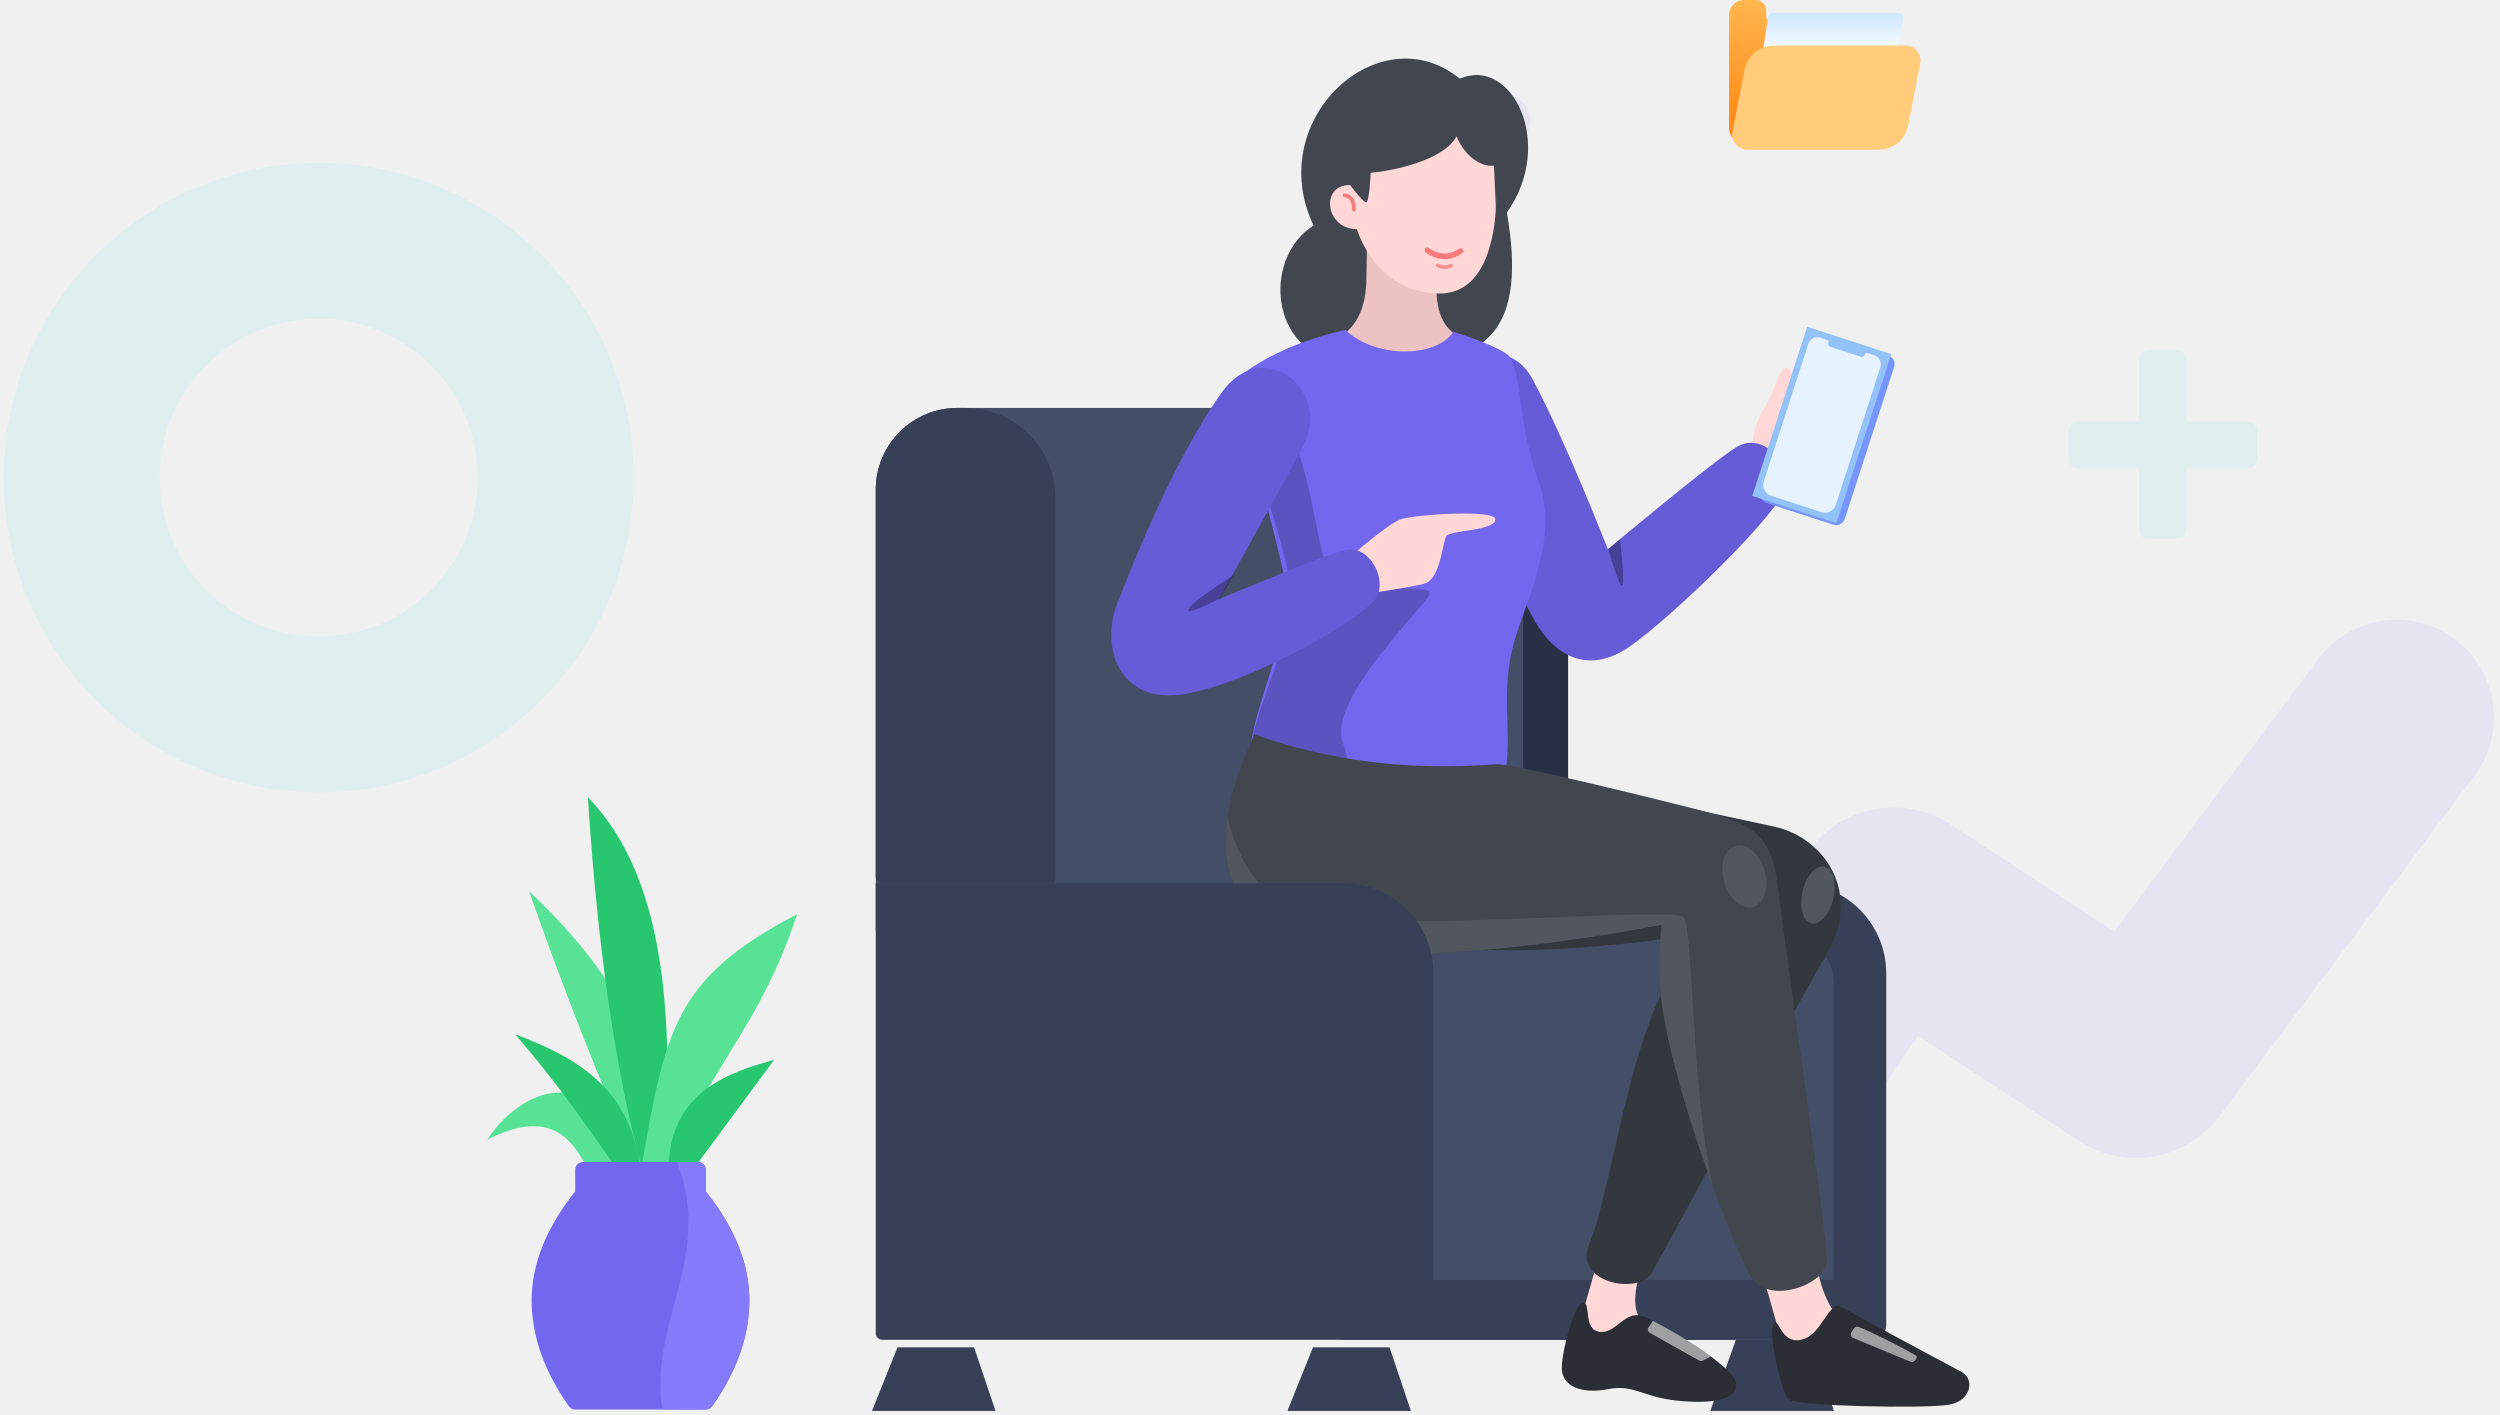
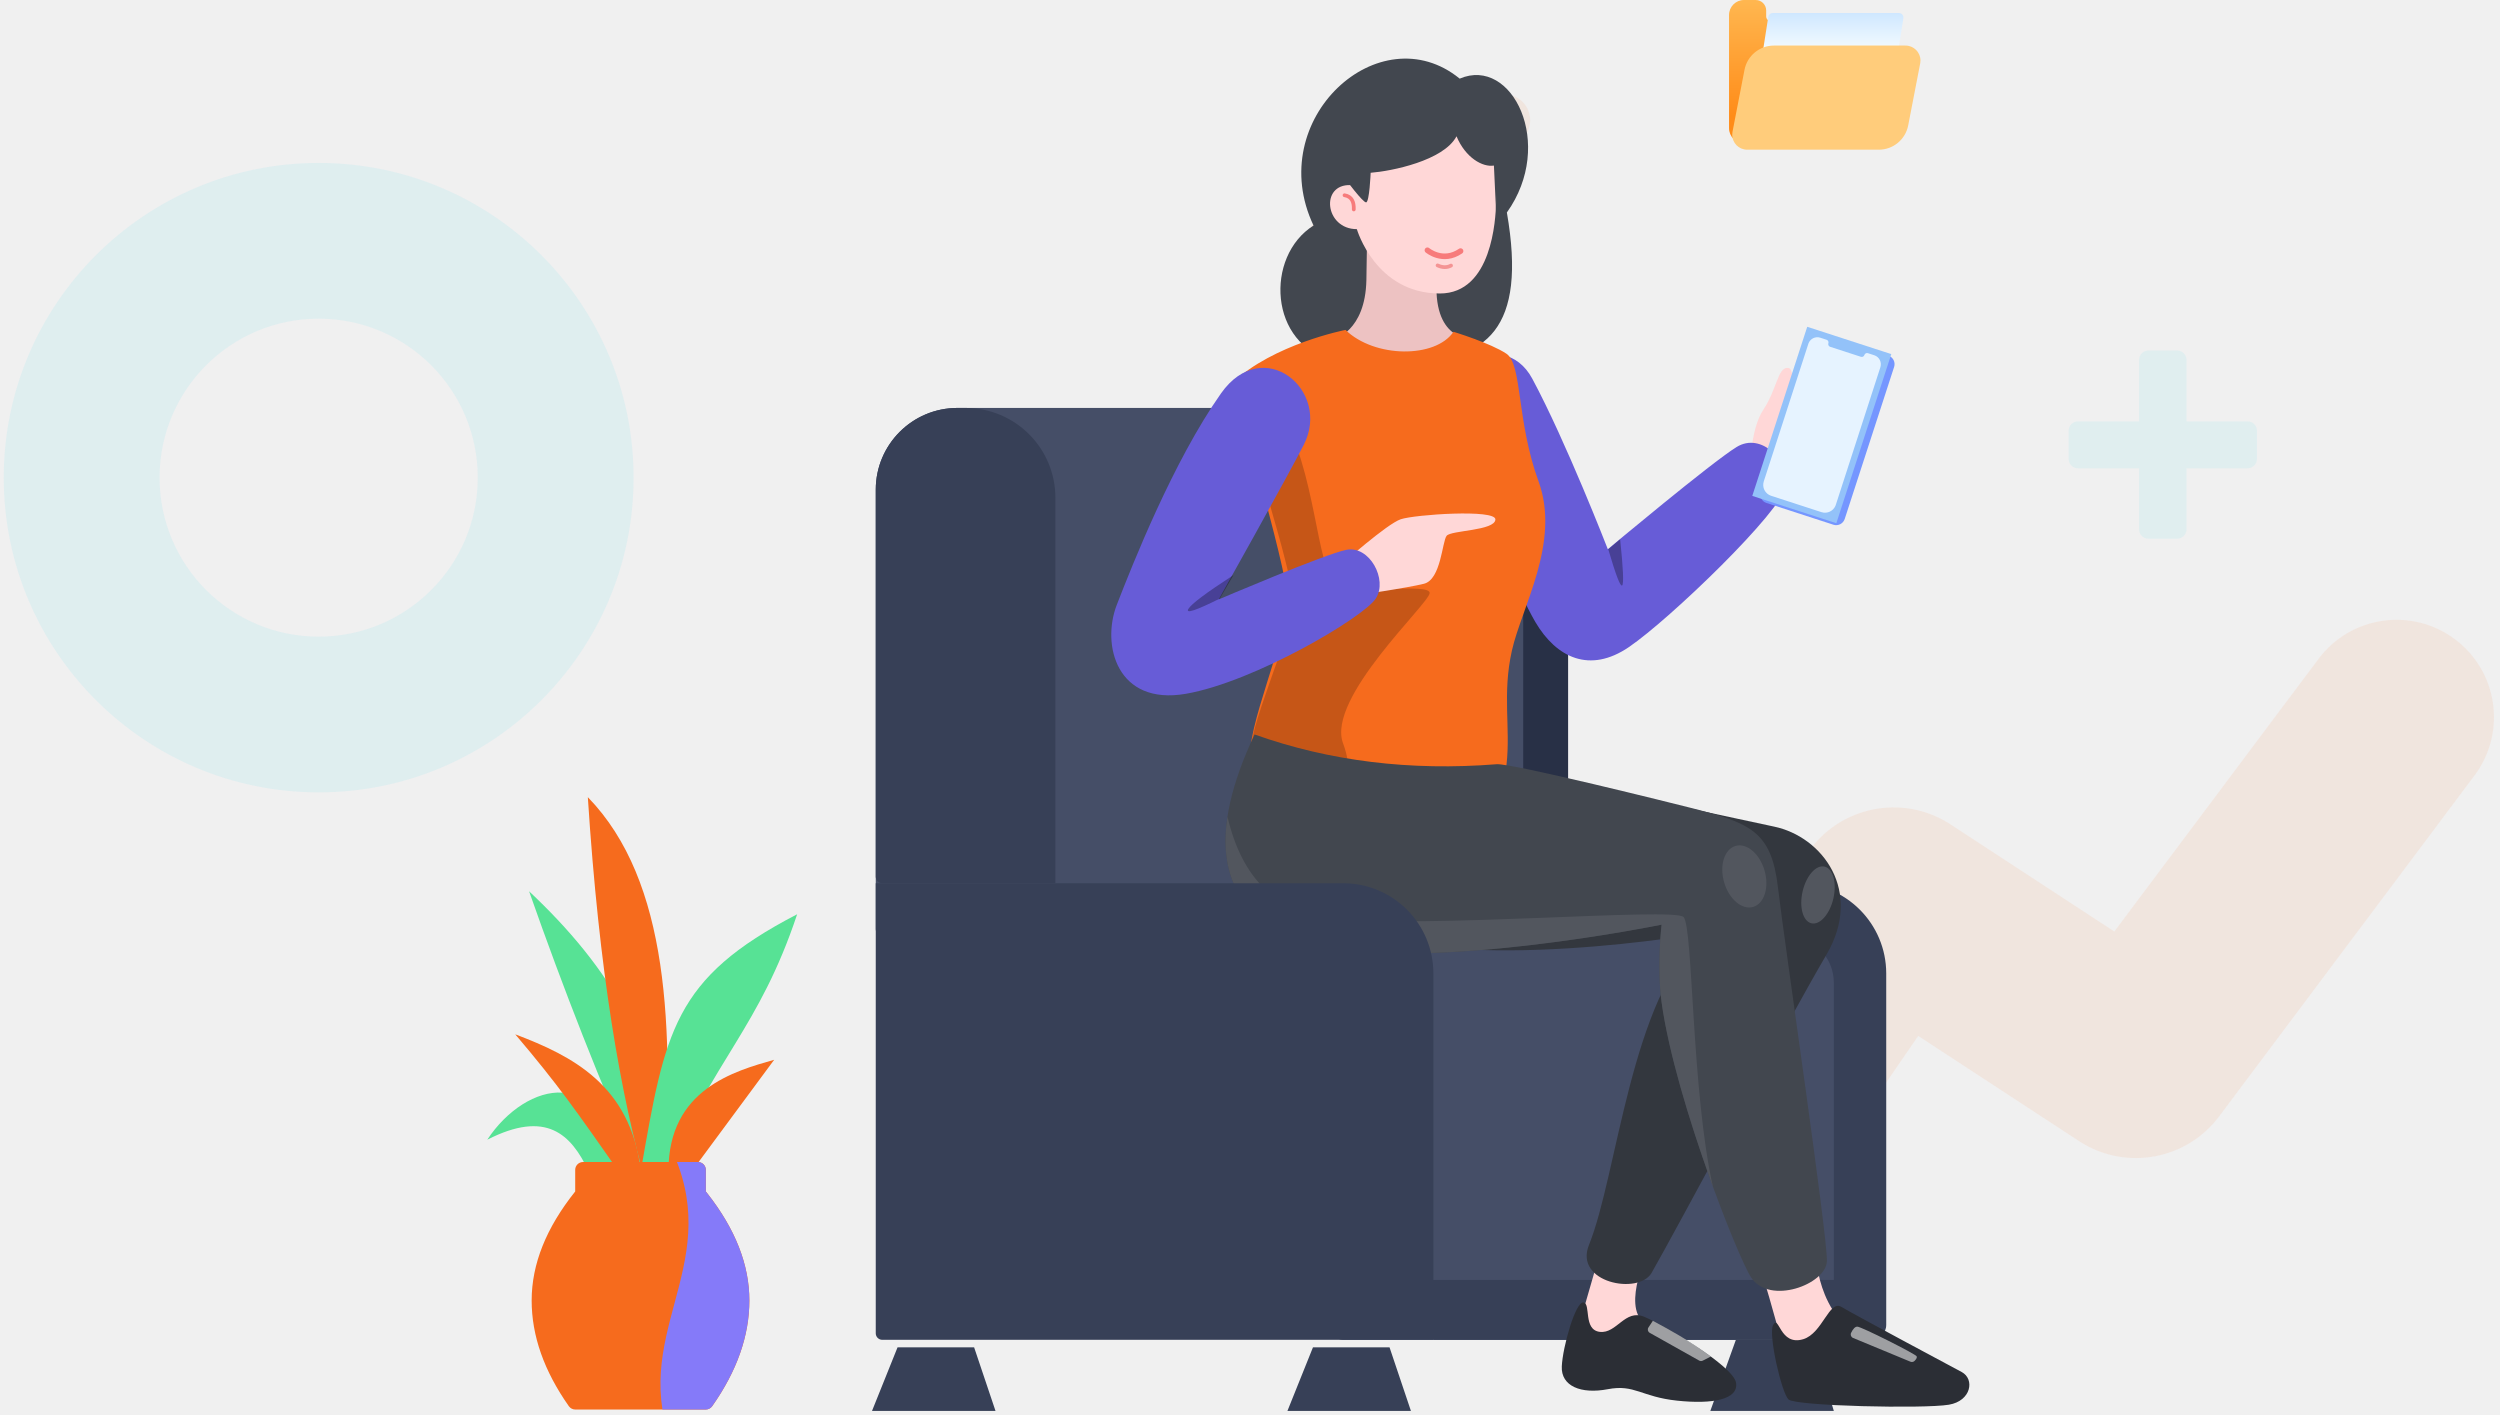
<svg xmlns="http://www.w3.org/2000/svg" xmlns:xlink="http://www.w3.org/1999/xlink" width="668px" height="378px" viewBox="0 0 668 378" version="1.1">
  <defs>
    <linearGradient x1="50%" y1="81.177%" x2="50%" y2="-34.513%" id="linearGradient-1">
      <stop stop-color="#FF8C19" offset="0%" />
      <stop stop-color="#FFC967" offset="100%" />
    </linearGradient>
    <linearGradient x1="62.11%" y1="31.381%" x2="62.11%" y2="-27.478%" id="linearGradient-2">
      <stop stop-color="#F8FDFF" offset="0%" />
      <stop stop-color="#AAD4FF" offset="100%" />
    </linearGradient>
    <path d="M13.75,0.112 L44.423,0.112 C45.591,0.112 46.538,1.052 46.538,2.212 L46.538,7.986 C54.295,17.698 58.173,27.409 58.173,37.121 C58.173,46.533 54.861,55.946 48.238,65.358 C47.842,65.92 47.194,66.255 46.503,66.255 L11.67,66.255 C10.979,66.255 10.331,65.92 9.935,65.358 C3.312,55.946 0,46.533 0,37.121 C0,27.593 3.733,18.064 11.2,8.536 L11.635,7.986 L11.635,2.212 C11.635,1.052 12.582,0.112 13.75,0.112 Z" id="path-3" />
  </defs>
  <g id="📝-Pages-New" stroke="none" stroke-width="1" fill="none" fill-rule="evenodd">
    <g id="Two-Step-Verification" transform="translate(-143, -351)">
      <g id="two-step-illustration" transform="translate(143.5, 351)">
        <g id="Group-59" transform="translate(0.5, 25)">
-           <path d="M618.526,151.035 C627.14,139.537 643.451,137.194 654.957,145.802 C666.349,154.325 668.76,170.385 660.449,181.863 L660.194,182.209 L591.941,273.315 C583.247,284.919 567.102,287.862 554.884,280.139 L554.515,279.902 L511.548,251.798 L468.226,314.852 C460.171,326.575 444.212,329.64 432.396,321.812 L432.04,321.571 C420.309,313.522 417.241,297.573 425.075,285.765 L425.316,285.409 L482.086,202.783 C490.543,190.474 507.208,187.082 519.794,195.029 L520.174,195.273 L563.94,223.899 L618.526,151.035 Z" id="Path" fill="#7367F0" fill-rule="nonzero" opacity="0.085" />
-           <path d="M395.115,3.192 C397.299,0.019 401.65,-0.788 404.833,1.39 C407.973,3.539 408.803,7.791 406.725,10.952 L406.64,11.078 L389.631,35.786 C387.137,39.268 382.312,40.107 378.788,37.698 L378.663,37.611 L368.894,30.657 L358.306,47.429 C356.277,50.643 352.047,51.638 348.796,49.693 L348.668,49.614 C345.444,47.591 344.446,43.374 346.398,40.133 L346.476,40.005 L360.517,17.764 C362.83,14.1 367.685,12.999 371.36,15.305 L371.552,15.429 L371.741,15.559 L381.715,22.66 L395.115,3.192 Z" id="Path" fill="#7367F0" fill-rule="nonzero" opacity="0.085" />
+           <path d="M618.526,151.035 C627.14,139.537 643.451,137.194 654.957,145.802 C666.349,154.325 668.76,170.385 660.449,181.863 L660.194,182.209 L591.941,273.315 C583.247,284.919 567.102,287.862 554.884,280.139 L554.515,279.902 L511.548,251.798 L468.226,314.852 C460.171,326.575 444.212,329.64 432.396,321.812 L432.04,321.571 C420.309,313.522 417.241,297.573 425.075,285.765 L425.316,285.409 L482.086,202.783 C490.543,190.474 507.208,187.082 519.794,195.029 L520.174,195.273 L563.94,223.899 L618.526,151.035 Z" id="Path" fill="#F66B1D" fill-rule="nonzero" opacity="0.085" />
+           <path d="M395.115,3.192 C397.299,0.019 401.65,-0.788 404.833,1.39 C407.973,3.539 408.803,7.791 406.725,10.952 L406.64,11.078 L389.631,35.786 C387.137,39.268 382.312,40.107 378.788,37.698 L378.663,37.611 L368.894,30.657 L358.306,47.429 C356.277,50.643 352.047,51.638 348.796,49.693 L348.668,49.614 C345.444,47.591 344.446,43.374 346.398,40.133 L346.476,40.005 L360.517,17.764 C362.83,14.1 367.685,12.999 371.36,15.305 L371.552,15.429 L371.741,15.559 L381.715,22.66 L395.115,3.192 Z" id="Path" fill="#F66B1D" fill-rule="nonzero" opacity="0.085" />
          <path d="M583.235,116.441 L583.235,100.132 L583.235,100.132 L599.557,100.132 C600.937,100.132 602.057,99.012 602.057,97.632 L602.057,90.089 C602.057,88.708 600.937,87.589 599.557,87.589 L583.235,87.589 L583.235,87.589 L583.235,71.158 C583.235,69.778 582.116,68.658 580.735,68.658 L573.062,68.658 C571.682,68.658 570.562,69.778 570.562,71.158 L570.562,87.589 L570.562,87.589 L554.241,87.589 C552.86,87.589 551.741,88.708 551.741,90.089 L551.741,97.632 C551.741,99.012 552.86,100.132 554.241,100.132 L570.562,100.132 L570.562,100.132 L570.562,116.441 C570.562,117.821 571.682,118.941 573.062,118.941 L580.735,118.941 C582.116,118.941 583.235,117.821 583.235,116.441 Z" id="+" fill="#00CFE8" opacity="0.07" />
          <path d="M84.148,18.537 C130.622,18.537 168.297,56.187 168.297,102.63 C168.297,149.073 130.622,186.723 84.148,186.723 C37.674,186.723 -0.001,149.073 -0.001,102.63 C-0.001,56.187 37.674,18.537 84.148,18.537 Z M84.148,60.15 C60.671,60.15 41.64,79.169 41.64,102.63 C41.64,126.091 60.671,145.11 84.148,145.11 C107.625,145.11 126.657,126.091 126.657,102.63 C126.657,79.169 107.625,60.15 84.148,60.15 Z" id="Oval" fill="#00CFE8" opacity="0.074" />
        </g>
        <g id="Illustration" transform="translate(328, 189) scale(-1, 1) translate(-328, -189) translate(129.5, 0)">
          <path d="M47.111,236 L172,236 L172,236 L172,354 C172,356.209 170.209,358 168,358 L27,358 C24.791,358 23,356.209 23,354 L23,260.111 C23,246.795 33.795,236 47.111,236 Z" id="Rectangle" fill="#374057" />
          <polygon id="Rectangle" fill="#374057" points="37 334 144 334 144 358 37 358" />
          <polygon id="Path" fill="#374057" points="176.173 360 183 377 150 377 155.719 360" />
          <polygon id="Path" fill="#374057" points="63.173 358 70 377 37 377 42.719 358" />
          <polygon id="Path" fill="#374057" points="287.173 360 294 377 261 377 266.719 360" />
          <path d="M131.578,109.894 L172,109 L172,109 L172,248 L108,248 L108,134 C108,120.891 118.473,110.184 131.578,109.894 Z" id="Rectangle" fill="#283046" />
          <path d="M144.111,109 L271.16,109 C283.222,109 293,118.778 293,130.84 L293,248.253 C293,249.218 292.218,250 291.253,250 L120,250 L120,250 L120,133.111 C120,119.795 130.795,109 144.111,109 Z" id="Rectangle" fill="#454E67" />
          <path d="M269,109 L271.16,109 C283.222,109 293,118.778 293,130.84 L293,234.253 C293,235.218 292.218,236 291.253,236 L245,236 L245,236 L245,133 C245,119.745 255.745,109 269,109 Z" id="Rectangle" fill="#374057" />
          <path d="M49.6,250 L165,250 L165,250 L165,342 L37,342 L37,262.6 C37,255.641 42.641,250 49.6,250 Z" id="Rectangle" fill="#454E67" />
          <g id="Wom1.4" transform="translate(115.5, 196) scale(-1, 1) translate(-115.5, -196) translate(0, 15)">
            <g id="Head" transform="translate(46.12518, 0.659181)">
              <path d="M14.105,80.612 C-3.091,76.584 -4.223,52.84 8.85,44.604 C-4.632,16.172 26.547,-12.057 47.904,5.352 C61.905,-0.677 73.54,22.849 60.512,41.121 C65.975,72.494 54.857,80.604 34.816,80.949 L14.105,80.612 Z" id="Path" fill="#42474F" />
              <path d="M14.319,74.942 C14.319,74.942 22.684,72.966 22.974,59.178 C23.265,45.39 23.061,40.683 23.061,40.683 L41.486,40.349 C41.486,40.349 41.687,55.715 41.69,61.274 C41.698,76.202 52.038,74.942 52.038,74.942 C52.038,74.942 49.889,87.046 33.193,87.991 C20.157,88.729 14.319,74.942 14.319,74.942 Z" id="Path" fill="#EDC2C2" />
              <path d="M18.766,33.798 C10.546,33.478 11.887,45.583 20.425,45.566 C20.425,45.566 25.385,62.762 42.603,62.762 C56.587,62.762 57.496,42.72 57.623,38.722 C57.76,34.459 57.777,20.454 57.777,20.454 L18.446,20.436 L18.766,33.798 Z" id="Path" fill="#FFD7D7" />
              <path d="M39.589,49.839 C39.589,49.839 42.41,54.429 47.938,52.785" id="Path" stroke="#F77B7B" stroke-width="1.5" stroke-linecap="round" transform="translate(43.76387, 51.48989) rotate(-18) translate(-43.76387, -51.48989) " />
              <path d="M41.984,55.318 C43.28,55.865 44.509,55.866 45.585,55.237" id="Path" stroke="#F49494" stroke-linecap="round" transform="translate(43.78422, 55.47802) rotate(2) translate(-43.78422, -55.47802) " />
              <path d="M19.142,40.51 C19.661,38.637 19.434,37.002 17.586,36.257" id="Path-8" stroke="#F77B7B" stroke-linecap="round" transform="translate(18.4849, 38.38361) rotate(-13) translate(-18.4849, -38.38361) " />
              <path d="M17.465,32.302 C17.465,32.302 21.97,38.384 22.883,38.416 C23.796,38.448 24.115,30.507 24.115,30.507 C29.642,30.082 43.629,27.28 47.057,20.753 C49.455,26.512 54.038,29.07 57.05,28.579 L57.621,40.815 L59.026,16.216 L16.363,16.216 L17.465,32.302 Z" id="Path" fill="#42474F" />
            </g>
            <g id="LLeg" transform="translate(53.01019, 186.6562)">
              <path d="M91.622,132.095 C91.622,132.095 84.248,147.077 90.293,151.798 C96.347,156.52 112.338,165.369 112.338,165.369 L69.971,162.691 L79.389,130.015 L91.622,132.095 Z" id="Path" fill="#FFD7D7" />
              <path d="M74.069,146.353 C76.16,146.599 73.927,153.68 78.454,154.218 C82.972,154.756 85.168,148.047 90.295,150.174 C95.422,152.301 114.12,163.297 114.856,167.793 C115.601,172.287 108.635,173.61 99.081,172.595 C89.527,171.58 87.766,168.161 80.594,169.538 C73.431,170.914 68.065,168.72 68.301,163.455 C68.538,158.19 71.979,146.108 74.069,146.353 Z" id="Path" fill="#2B2E35" />
              <path d="M92.633,151.265 L91.452,153.047 C91.147,153.508 91.272,154.128 91.733,154.433 C91.753,154.447 91.774,154.46 91.796,154.472 L105.016,161.893 C105.308,162.057 105.662,162.064 105.96,161.912 L108.115,160.813 L108.115,160.813 C105.033,158.567 102.514,156.88 99.729,155.224 C97.591,153.952 95.225,152.641 92.633,151.265 Z" id="Path-14" fill-opacity="0.541" fill="#FFFFFF" />
              <path d="M27.8,0.045 C40.627,0.621 112.014,16.504 124.984,19.203 C137.954,21.901 148.92,36.503 139.029,53.411 C127.921,72.392 99.26,126.295 92.301,138.446 C88.857,144.46 71.481,141.088 75.562,130.994 C83.171,112.176 86.704,64.903 106.103,47.666 C106.103,47.666 40.866,59.088 12.686,46.005 C-7.794,36.495 -3.161,-1.348 27.8,0.045 Z" id="Path" fill="#33373E" />
            </g>
            <g id="LArm" transform="translate(90.69452, 79.64)">
              <path d="M80.996,30.762 C80.996,30.762 80.851,20.263 84.502,14.777 C88.152,9.29 88.297,3.462 91.06,3.653 C93.823,3.844 91.087,17.39 91.087,17.39 C91.087,17.39 94.593,16.043 97.111,14.339 C99.63,12.634 107.266,4.233 109.051,5.722 C112.076,8.259 107.203,22.567 104.549,25.428 C101.885,28.289 87.337,37.699 87.337,37.699 L80.996,30.762 Z" id="Path" fill="#FFD7D7" />
              <path d="M2.174,24.471 C8.141,38.392 19.065,63.966 23.569,71.596 C29.213,81.151 38.114,85.361 48.534,78.271 C59.484,70.822 89.634,41.767 90.518,35.185 C91.394,28.604 84.015,20.707 77.337,24.796 C70.66,28.884 42.915,52.111 42.915,52.111 C42.915,52.111 31.717,23.236 22.71,6.51 C14.909,-7.962 -6.908,3.307 2.174,24.471 Z" id="Path" fill="#675CD7" />
              <path d="M43.031,52.126 C45.036,58.967 46.272,62.19 46.741,61.794 C47.21,61.398 47.031,57.281 46.204,49.444 L43.031,52.126 Z" id="Path" fill-opacity="0.303" fill="#000000" />
            </g>
            <g id="PhoneMini4" transform="translate(191.388, 99.40203) scale(-1, 1) rotate(-18) translate(-191.388, -99.40203) translate(177.888, 74.90203)">
              <g id="Group-3" transform="translate(0, 0)">
                <path d="M3.151,0.756 L21.967,0.756 C23.292,0.756 24.367,1.83 24.367,3.156 L24.367,45.868 C24.367,47.194 23.292,48.268 21.967,48.268 L3.151,48.268 C1.826,48.268 0.751,47.194 0.751,45.868 L0.751,3.156 C0.751,1.83 1.826,0.756 3.151,0.756 Z" id="Rectangle" fill="#7596FF" fill-rule="nonzero" />
                <rect id="Rectangle" fill="#93C2F9" x="2.53" y="0.131" width="23.615" height="47.513" />
                <path d="M6.751,1.828 L8.542,1.828 C8.907,1.828 9.211,2.093 9.274,2.441 L9.286,2.576 C9.286,2.989 9.618,3.323 10.029,3.323 L18.665,3.323 C19.03,3.323 19.333,3.059 19.396,2.71 L19.408,2.576 C19.408,2.163 19.741,1.828 20.152,1.828 L21.934,1.828 C23.257,1.828 24.343,2.854 24.448,4.158 L24.457,4.368 L24.457,4.368 L24.423,43.006 C24.418,44.691 23.06,46.057 21.384,46.06 L7.214,46.06 C5.61,46.063 4.297,44.811 4.186,43.226 L4.178,43.008 C4.178,43.007 4.178,43.006 4.181,43.006 L4.215,4.378 C4.216,2.969 5.351,1.828 6.751,1.828 Z" id="Rectangle" fill="#E6F3FF" fill-rule="nonzero" />
              </g>
            </g>
            <g id="Body" transform="translate(33.24044, 73.15361)">
-               <path d="M0,14.183 C0,14.183 14.378,62.616 14.804,71.783 C15.23,80.952 3.044,107.899 5.119,114.71 C9.903,130.449 70.976,137.226 73.31,116.053 C74.398,106.179 72.133,97.316 74.743,85.681 C77.343,74.046 87.795,56.757 81.867,40.501 C75.938,24.246 77.527,9.207 73.287,6.364 C69.047,3.522 59.135,0.503 59.135,0.503 C54.315,7.639 38.043,7.535 30.279,-8.0380147e-14 C30.279,-8.0380147e-14 10.99,3.764 0,14.183 Z" id="Path" fill="#7367F0" />
+               <path d="M0,14.183 C0,14.183 14.378,62.616 14.804,71.783 C15.23,80.952 3.044,107.899 5.119,114.71 C9.903,130.449 70.976,137.226 73.31,116.053 C74.398,106.179 72.133,97.316 74.743,85.681 C77.343,74.046 87.795,56.757 81.867,40.501 C75.938,24.246 77.527,9.207 73.287,6.364 C69.047,3.522 59.135,0.503 59.135,0.503 C54.315,7.639 38.043,7.535 30.279,-8.0380147e-14 C30.279,-8.0380147e-14 10.99,3.764 0,14.183 Z" id="Path" fill="#F66B1D" />
              <path d="M12.885,22.027 C22.469,37.328 22.44,63.968 27.588,67.457 C32.735,70.946 52.769,67.522 52.769,70.285 C52.769,73.048 25.083,98.369 29.628,110.474 C32.008,116.812 31.363,122.483 27.692,127.485 L26.493,127.223 C15.585,124.743 6.815,120.289 5.119,114.71 C3.044,107.899 16.636,80.952 16.21,71.783 C15.848,64.001 4.42,27.926 0.974,17.199 C3.78,12.22 7.749,13.829 12.885,22.027 Z" id="Path" fill-opacity="0.199" fill="#000000" />
            </g>
            <g id="RArm" transform="translate(0, 83.28828)">
              <path d="M62.468,52.486 C62.468,52.486 74.579,41.704 78.287,40.452 C81.994,39.201 103.707,37.698 103.57,40.525 C103.414,43.555 91.752,43.38 90.544,44.871 C89.335,46.36 89.061,56.546 84.493,57.69 C79.934,58.833 66.267,60.805 66.267,60.805 L62.468,52.486 Z" id="Path" fill="#FFD7D7" />
              <path d="M30.249,6.832 C17.49,24.947 6.596,52.541 2.415,63.299 C-1.767,74.057 2.451,90.284 20.838,87.098 C39.192,83.921 68.395,66.657 71.626,61.621 C74.857,56.585 69.949,47.421 63.767,48.62 C58.04,49.73 29.634,61.881 29.634,61.881 C29.634,61.881 47.909,29.295 52.371,20.559 C59.825,5.971 41.488,-9.129 30.249,6.832 Z" id="Path" fill="#675CD7" />
              <path d="M29.923,61.658 C23.542,64.847 20.741,65.773 21.519,64.436 C22.297,63.098 26.316,60.08 33.576,55.381 L29.923,61.658 Z" id="Path" fill-opacity="0.303" fill="#000000" />
            </g>
            <g id="RLeg" transform="translate(30.92498, 181)">
              <path d="M158.258,138.352 C158.258,138.352 158.036,155.987 172.48,162.58 C186.915,169.172 197.2,168.775 195.891,173.872 C194.582,178.968 157.008,178.763 153.5,174.777 C150.509,171.386 144.005,139.811 142.215,142.225 L158.258,138.352 Z" id="Path" fill="#FFD7D7" />
              <path d="M146.83,158.092 C148.443,154.956 148.544,163.776 154.907,161.832 C160.07,160.255 161.835,151.228 165.098,153.205 C168.36,155.182 197.08,170.513 197.243,170.605 C200.779,172.521 199.791,178.326 193.819,179.339 C187.183,180.464 152.799,179.706 150.953,177.927 C149.108,176.147 145.536,160.606 146.83,158.092 Z" id="Path" fill="#2B2E35" />
              <path d="M169.346,158.477 C168.773,158.477 168.22,159.03 167.687,160.135 C167.447,160.633 167.656,161.231 168.154,161.471 C168.171,161.479 168.188,161.487 168.205,161.494 L183.556,167.852 C183.931,168.007 184.362,167.921 184.647,167.634 C185.165,167.115 185.35,166.702 185.204,166.396 C184.924,165.808 170.428,158.477 169.346,158.477 Z" id="Path-14" fill-opacity="0.541" fill="#FFFFFF" />
              <path d="M8.291,0.25 C-4.141,26.66 -1.621,44.4 15.849,53.468 C41.192,66.624 117.059,51.064 117.059,51.064 C117.059,51.064 115.703,62.044 117.059,71.837 C120.6,97.413 137.439,140.025 141.002,145.379 C145.929,152.783 160.937,147.199 161.22,141.034 C161.502,134.869 149.906,56.129 148.142,41.113 C146.388,26.097 140.849,23.916 124.671,19.811 C120.955,18.868 77.003,7.881 72.977,8.201 C49.914,10.035 28.351,7.385 8.291,0.25 Z" id="Path" fill="#42474F" />
              <path d="M28.732,49.38 C53.822,52.208 120.247,46.378 122.915,49.027 C125.462,51.556 125.037,95.556 130.751,121.022 L129.882,118.617 C124.508,103.604 118.929,85.345 117.059,71.837 C115.703,62.044 117.059,51.064 117.059,51.064 L114,51.66 C99.578,54.385 38.15,65.045 15.849,53.468 C3.765,47.196 -1.166,36.775 1.056,22.205 C4.882,38.673 14.107,47.731 28.732,49.38 Z" id="Path" fill="#52565E" />
              <ellipse id="Oval" fill="#52565E" transform="translate(158.8419, 43.12891) rotate(13) translate(-158.8419, -43.12891) " cx="158.842" cy="43.129" rx="4.218" ry="7.775" />
              <ellipse id="Oval" fill="#52565E" transform="translate(139.1624, 38.17969) rotate(-16) translate(-139.1624, -38.17969) " cx="139.162" cy="38.18" rx="5.625" ry="8.481" />
            </g>
          </g>
          <path d="M168.111,236 L293,236 L293,236 L293,356.253 C293,357.218 292.218,358 291.253,358 L144,358 L144,358 L144,260.111 C144,246.795 154.795,236 168.111,236 Z" id="Rectangle" fill="#374057" />
          <g id="Group-37" transform="translate(39, 20) scale(-1, 1) translate(-39, -20) translate(13, 0)">
            <path d="M4,0 L7.115,0 C8.666,1.047395e-15 9.923,1.257 9.923,2.808 L9.923,4.397 C9.923,5.07 10.469,5.616 11.142,5.616 L41.067,5.616 C43.276,5.616 45.067,7.407 45.067,9.616 L45.067,34.261 C45.067,36.47 43.276,38.261 41.067,38.261 L4,38.261 C1.791,38.261 -1.73547709e-16,36.47 0,34.261 L0,4 C-2.705415e-16,1.791 1.791,4.05812251e-16 4,0 Z" id="Rectangle" fill="url(#linearGradient-1)" />
            <path d="M11.688,3.478 L45.375,3.478 C46.048,3.478 46.594,4.024 46.594,4.698 C46.594,4.761 46.589,4.824 46.58,4.886 L41.517,37.23 C41.424,37.824 40.913,38.261 40.312,38.261 L6.625,38.261 C5.952,38.261 5.406,37.715 5.406,37.042 C5.406,36.978 5.411,36.915 5.42,36.853 L10.483,4.509 C10.576,3.916 11.087,3.478 11.688,3.478 Z" id="Rectangle" fill="url(#linearGradient-2)" />
            <path d="M51.078,16.934 L47.867,33.521 C47.138,37.283 43.844,40 40.013,40 L4.849,40 C2.64,40 0.849,38.209 0.849,36 C0.849,35.745 0.873,35.49 0.922,35.24 L4.133,18.653 C4.862,14.891 8.156,12.174 11.987,12.174 L47.151,12.174 C49.36,12.174 51.151,13.965 51.151,16.174 C51.151,16.429 51.127,16.684 51.078,16.934 Z" id="Rectangle" fill="#FFCC7B" />
          </g>
          <g id="Group-79" transform="translate(314, 213)">
            <g id="Group-86">
              <path d="M41.464,101.6 C52.473,76.75 62.474,51.229 71.63,25.144 C50.54,44.978 34.141,69.142 36.476,101.6 L41.464,101.6 Z" id="Path-113" fill="#57E295" />
-               <path d="M35.597,104.195 C32.991,61.823 34.095,22.471 55.933,0 C52.921,46.523 47.286,79.296 40.15,104.195 L35.597,104.195 Z" id="Rectangle" fill="#28C76F" />
+               <path d="M35.597,104.195 C32.991,61.823 34.095,22.471 55.933,0 C52.921,46.523 47.286,79.296 40.15,104.195 L35.597,104.195 Z" id="Rectangle" fill="#F66B1D" />
              <path d="M34.595,99.782 C22.394,70.173 10.134,61.685 4.24620339e-14,31.291 C33.167,48.452 35.246,62.622 41.756,99.782 L34.595,99.782 Z" id="Path-112" fill="#57E295" />
-               <path d="M28.028,99.782 L6.141,70.173 C16.712,73.179 34.38,78.048 34.38,99.782 L28.028,99.782 Z" id="Path-114" fill="#28C76F" />
+               <path d="M28.028,99.782 L6.141,70.173 C16.712,73.179 34.38,78.048 34.38,99.782 L28.028,99.782 Z" id="Path-114" fill="#F66B1D" />
              <path d="M48.499,99.782 L55.801,99.782 C60.441,90.115 66.98,83.46 82.799,91.527 C72.43,75.767 51.154,70.998 48.499,99.782 Z" id="Path-116" fill="#57E295" />
-               <path d="M41.783,99.782 L47.855,99.782 C58.999,83.881 63.79,76.952 75.322,63.372 C60.13,69.124 44.536,76.952 41.783,99.782 Z" id="Path-117" fill="#28C76F" />
+               <path d="M41.783,99.782 L47.855,99.782 C58.999,83.881 63.79,76.952 75.322,63.372 C60.13,69.124 44.536,76.952 41.783,99.782 Z" id="Path-117" fill="#F66B1D" />
            </g>
            <g id="Group-85" transform="translate(12.76923, 97.375)">
              <mask id="mask-4" fill="white">
                <use xlink:href="#path-3" />
              </mask>
-               <use id="Rectangle" fill="#7367F0" xlink:href="#path-3" />
+               <use id="Rectangle" fill="#F66B1D" xlink:href="#path-3" />
              <path d="M-7.404,-1.706 L20.096,-1.706 C6.931,28.715 32.9,46.73 20.096,77.036 L-7.404,77.036 L-7.404,-1.706 Z" id="Rectangle" fill="#857AF9" mask="url(#mask-4)" />
            </g>
          </g>
        </g>
      </g>
    </g>
  </g>
</svg>
